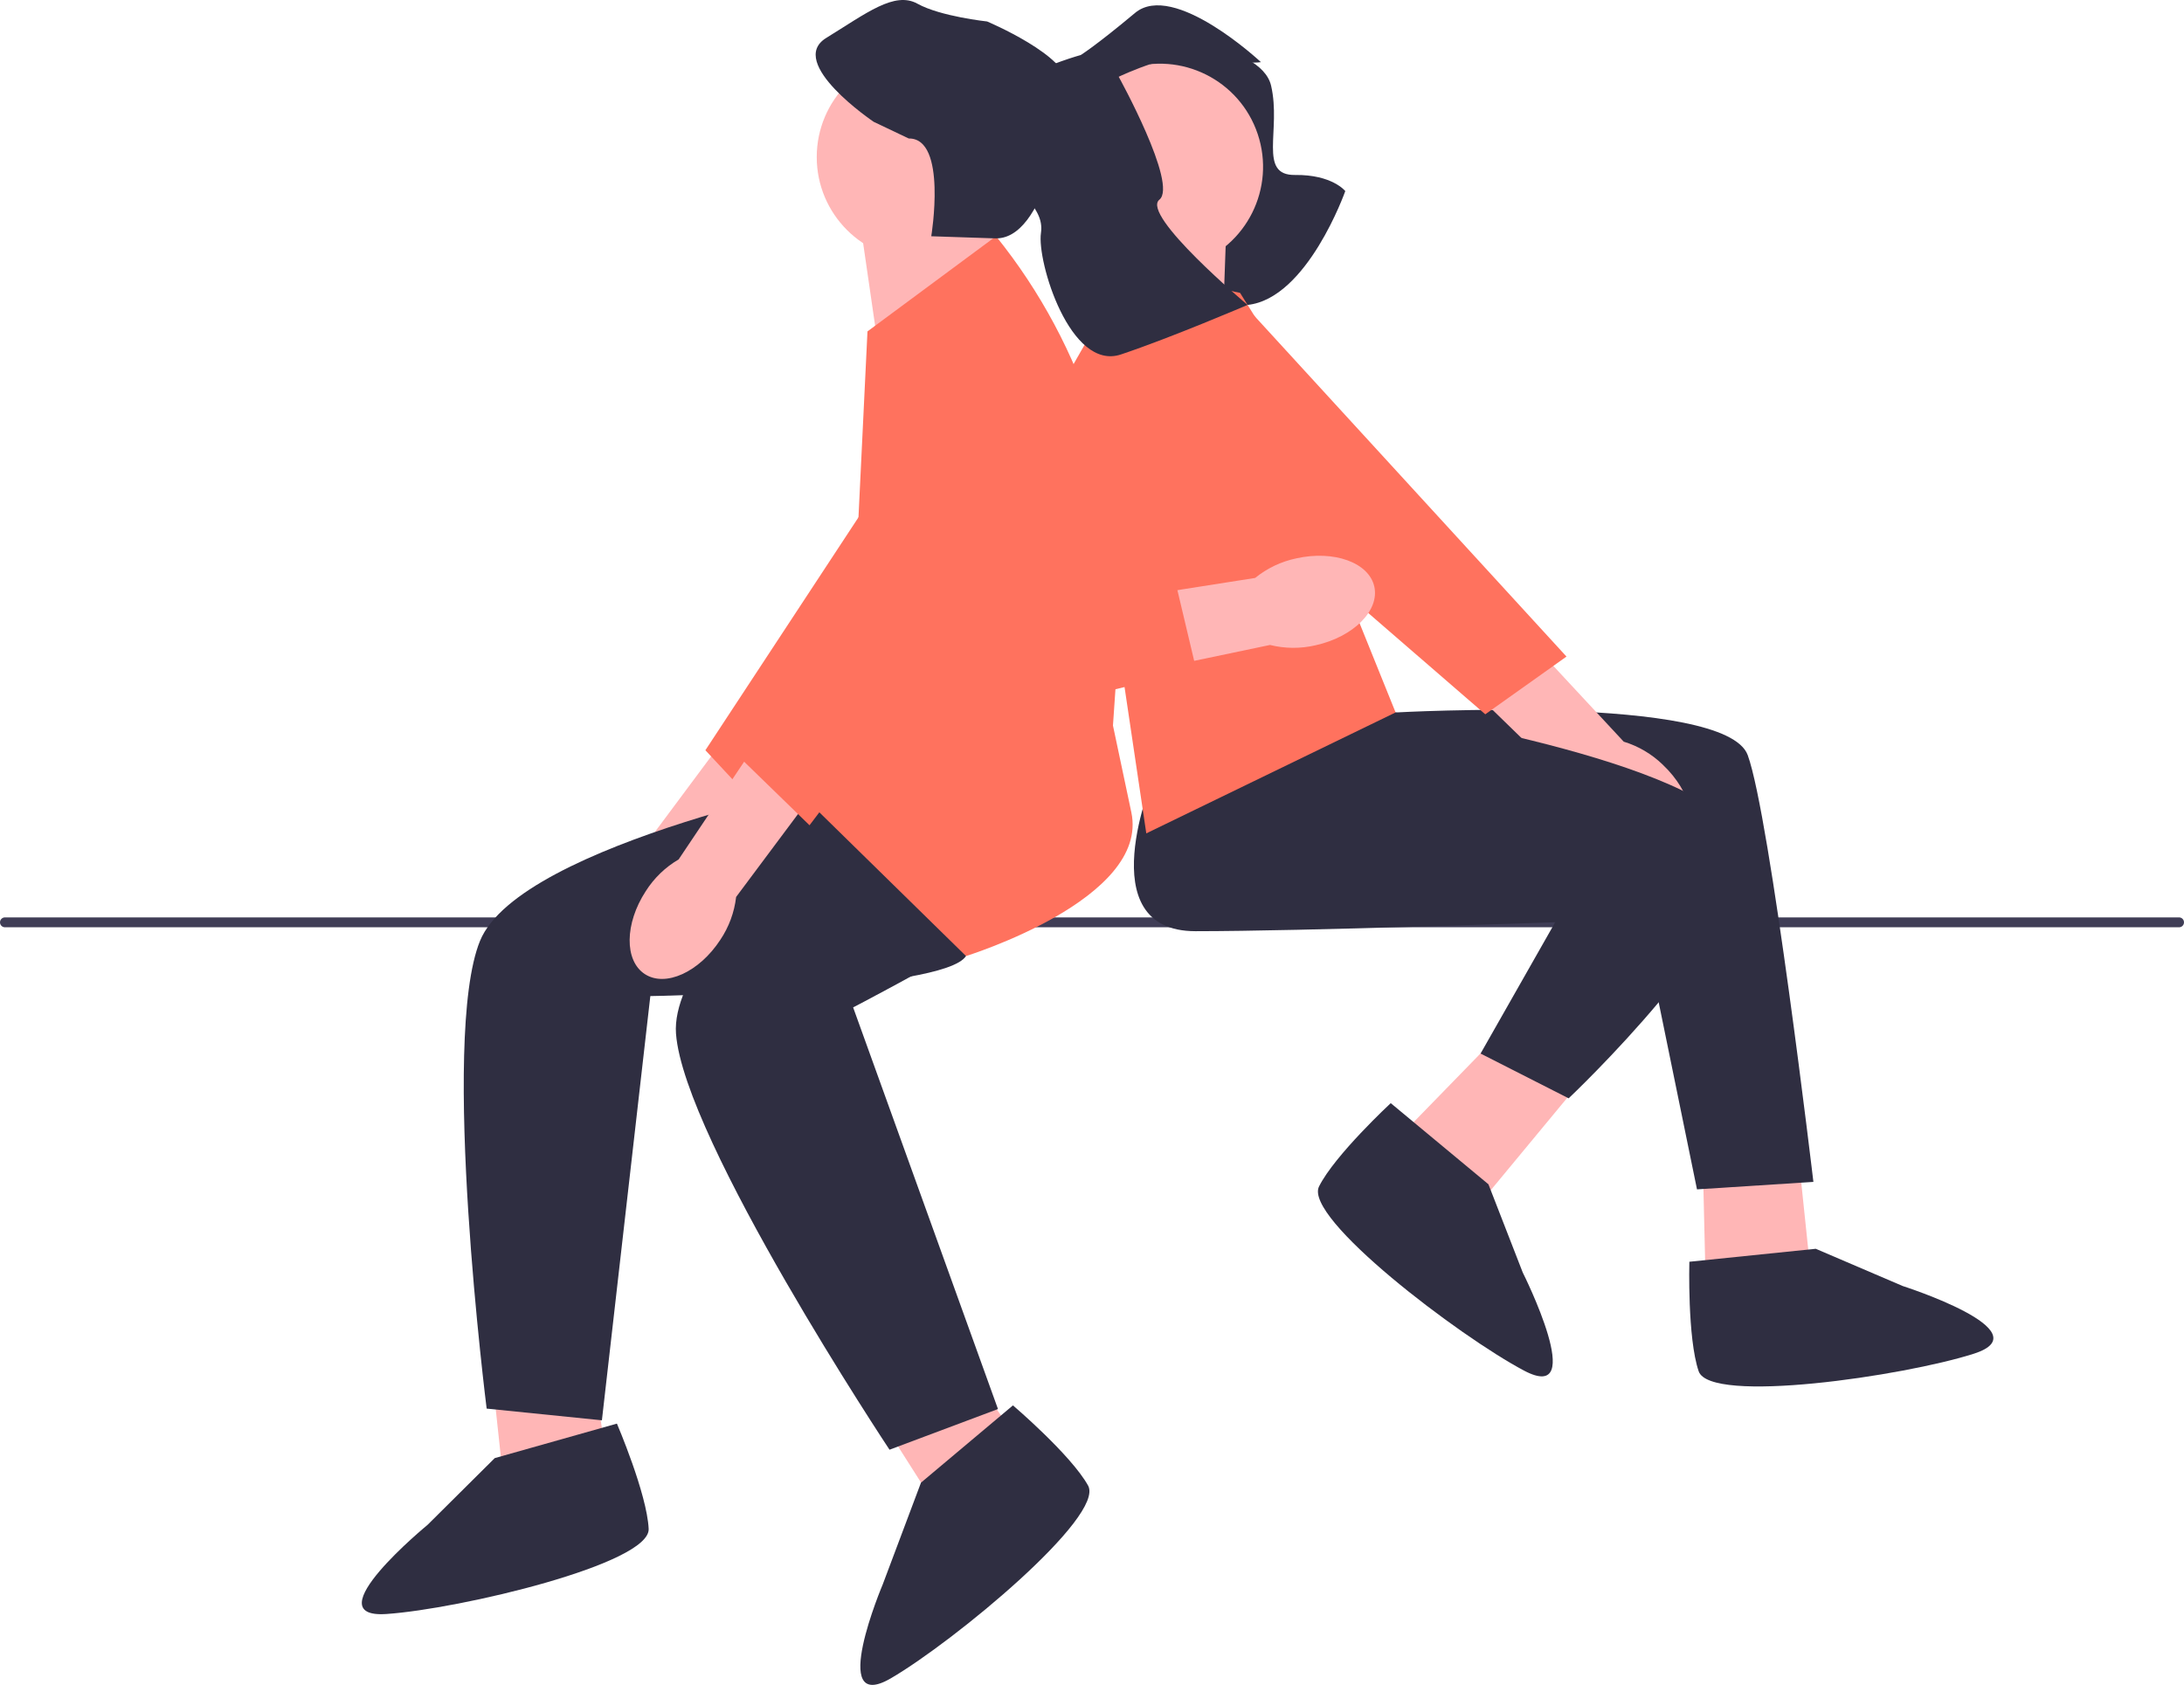
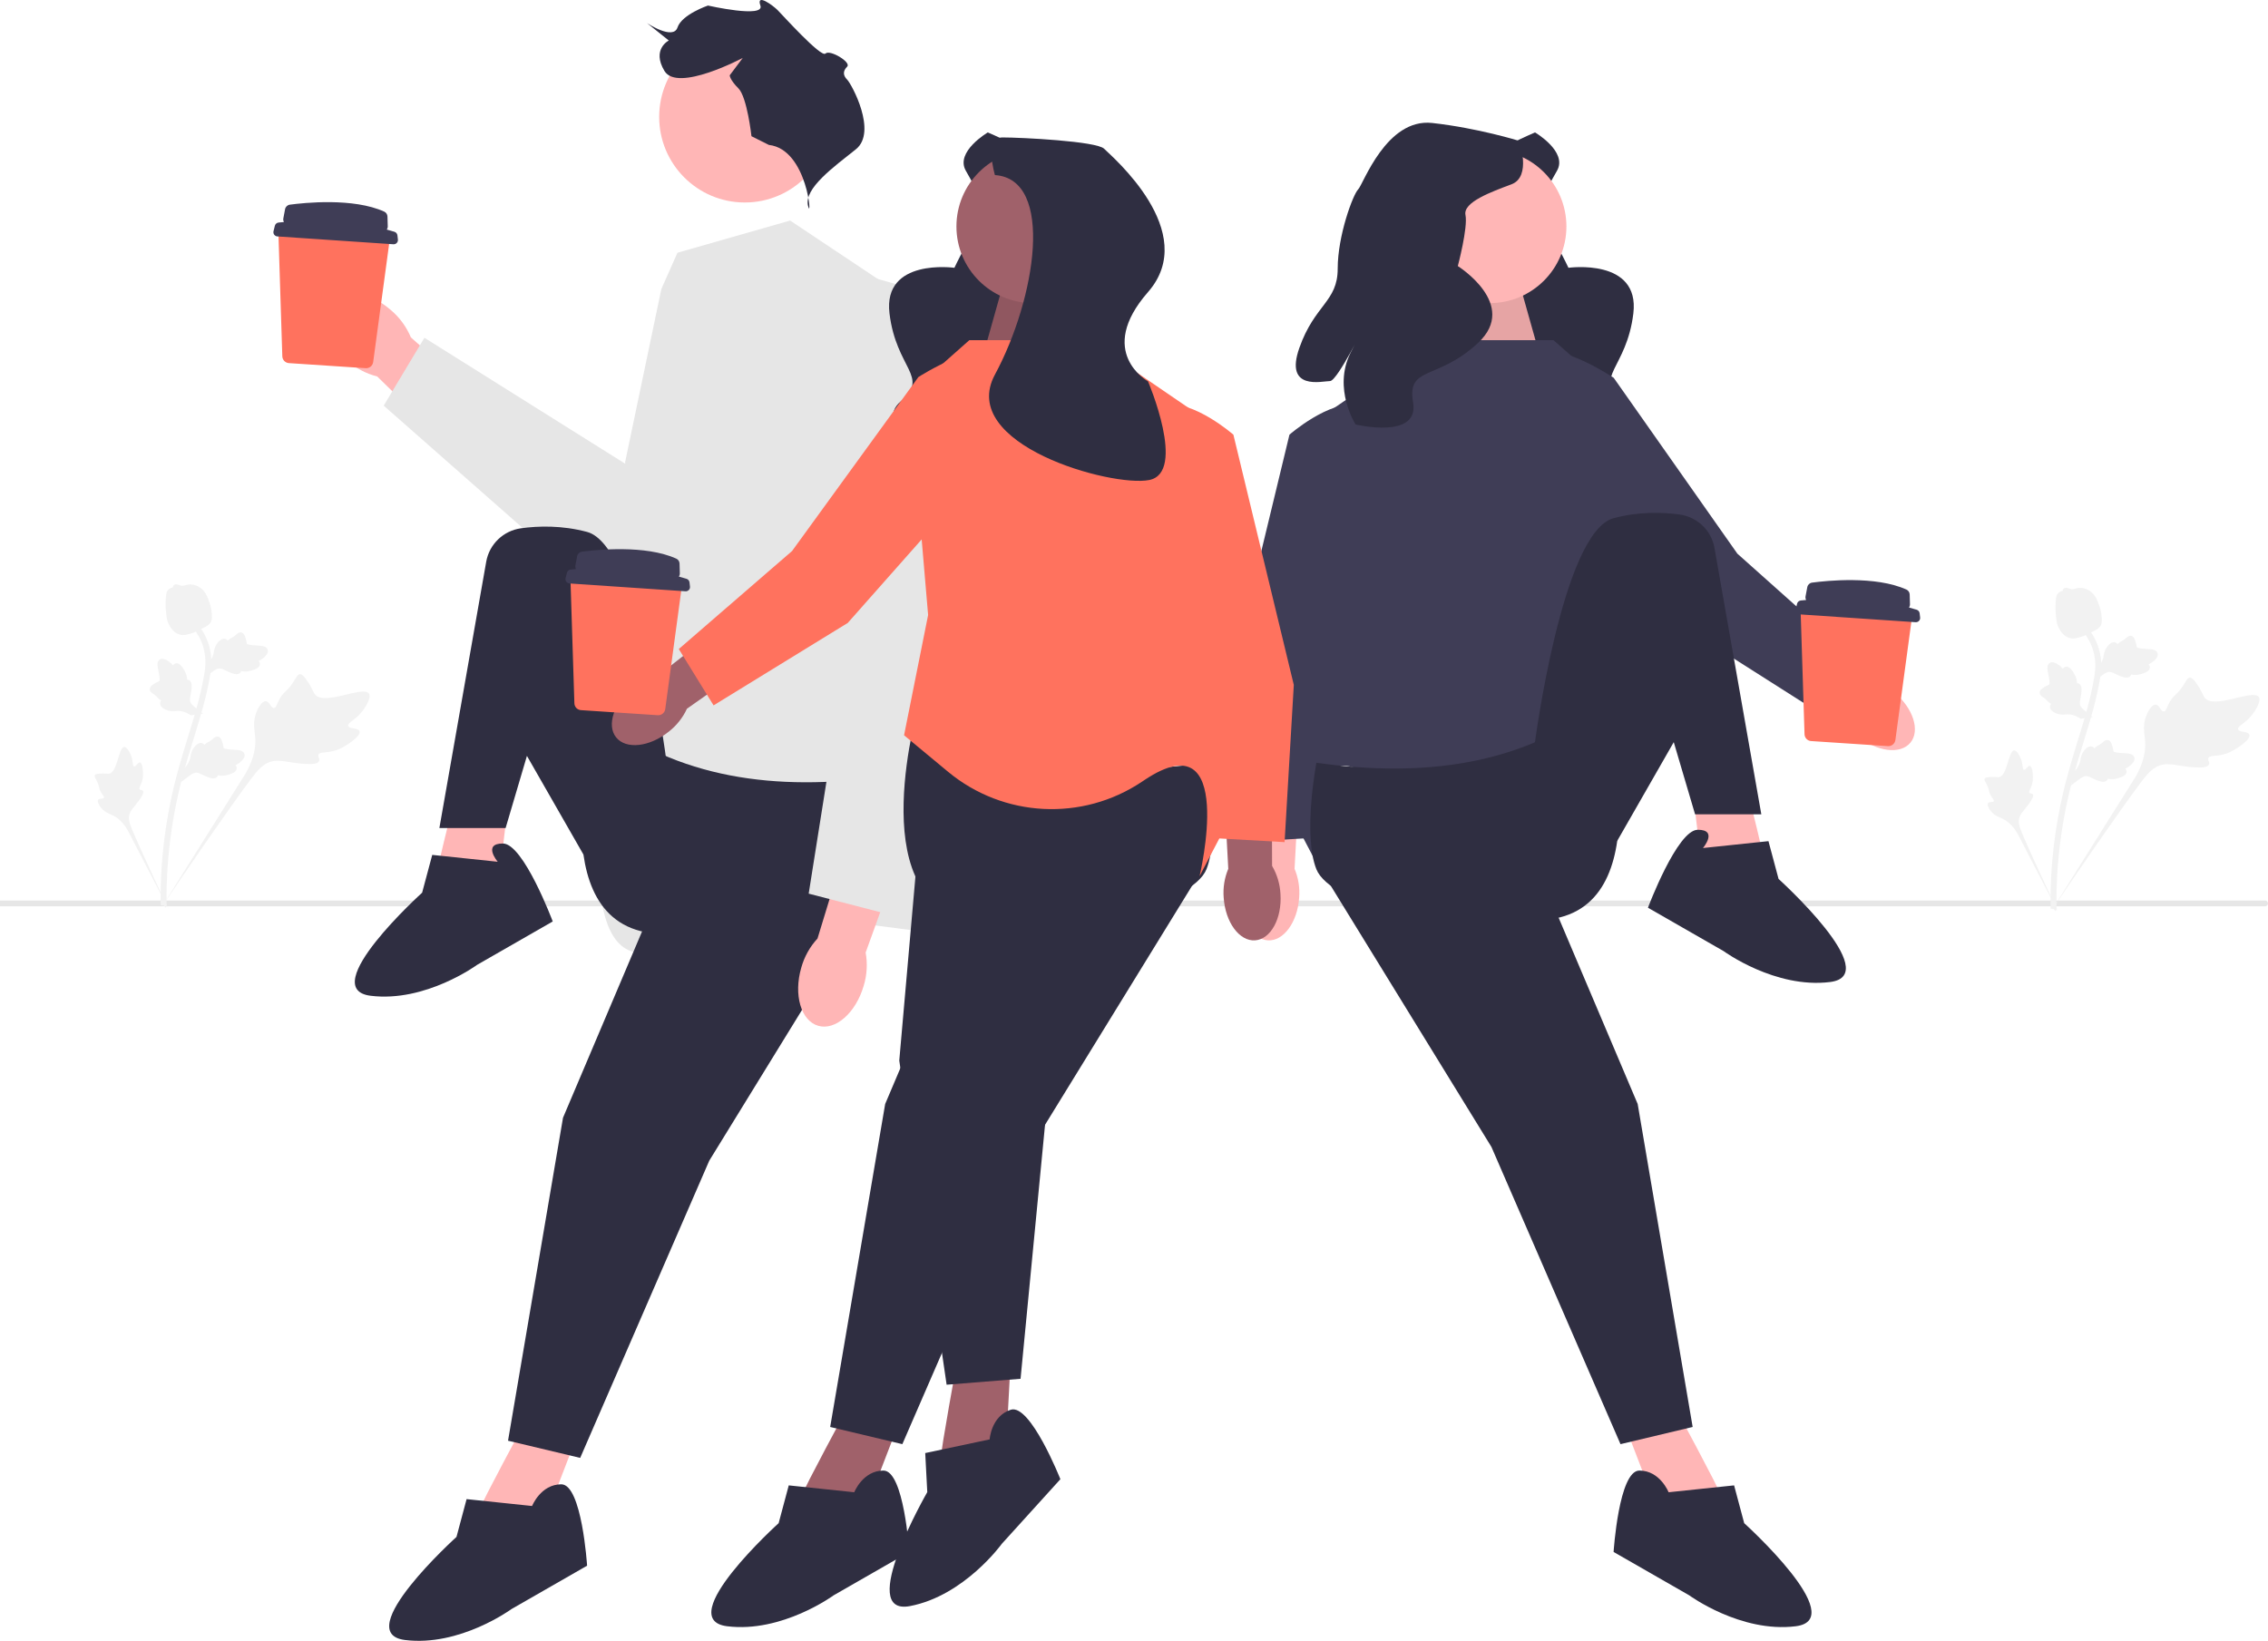
- <svg xmlns="http://www.w3.org/2000/svg" width="692.68" height="534.44" viewBox="0 0 692.68 534.44">
-   <path id="uuid-afa4718a-41ef-46ad-9f1b-fdedc1410b9c-205" d="m215.22,295.99c2.93-3.93,4.87-8.5,5.67-13.33l32.6-39.48-19.24-14.96-31,41.66c-4.34,2.26-8.08,5.53-10.9,9.54-7.19,9.92-7.91,21.68-1.59,26.25,6.31,4.58,17.26.24,24.45-9.68h.01Z" fill="#ffb6b6" />
-   <polygon points="347.26 139.3 306.48 112.05 223.72 237.97 245.27 261.1 347.26 139.3" fill="#ff725e" />
-   <path d="m0,292.56c0,.87.7,1.57,1.57,1.57h689.54c.87,0,1.57-.7,1.57-1.57s-.7-1.57-1.57-1.57H1.57c-.87,0-1.57.7-1.57,1.57Z" fill="#3f3d56" />
-   <polygon points="277.66 104.05 273.11 72.7 313.29 62.48 318.63 90.22 277.66 104.05" fill="#ffb6b6" />
-   <polygon points="156.47 439.91 161.24 484.41 194.08 474.34 188.78 438.85 156.47 439.91" fill="#ffb6b6" />
-   <path d="m272.48,246.55s-107.54,20.66-120.25,51.92,2.12,148.33,2.12,148.33l36.55,3.71,15.36-134.56s93.24-1.59,100.12-12.71,5.83-51.39,5.83-51.39l-39.73-5.3h0Z" fill="#2f2e41" />
-   <path d="m156.9,462.52h0l-21.3,21.16s-36.35,29.86-13.04,28.27c23.31-1.59,83.7-15.89,83.17-27.02s-10.07-33.37-10.07-33.37l-38.77,10.95h.01Z" fill="#2f2e41" />
-   <polygon points="280.97 452.73 304.99 490.49 329.96 466.9 309.46 437.44 280.97 452.73" fill="#ffb6b6" />
-   <path d="m299.13,227.97s-87.2,66.24-84.73,99.89c2.48,33.65,67.72,131.98,67.72,131.98l34.4-12.9-45.94-127.4s82.85-42.8,84.08-55.82-17.58-48.63-17.58-48.63l-37.96,12.88h.01Z" fill="#2f2e41" />
-   <path d="m292.1,470.29h0l-12.13,32.27s-17.59,41.55,2.59,29.78,67.95-51.38,62.54-61.12-23.83-25.44-23.83-25.44l-29.17,24.51h0Z" fill="#2f2e41" />
-   <circle cx="291.74" cy="49.82" r="32.7" fill="#ffb6b6" />
-   <path d="m315.92,74.92l-40.79,30.2-6.36,131.38-15.36,14.83,52.97,51.92s58.27-18.01,52.44-45.56l-5.83-27.55,2.1-30.74c3.08-44.95-10.92-89.4-39.19-124.47h.02s0,0,0,0Z" fill="#ff725e" />
-   <path d="m315.26,75.6l-19.9-.66s5.16-31.18-7.14-31.01l-11.12-5.29s-27.81-18.74-15.06-26.6c12.76-7.85,21.66-14.91,28.95-10.86,7.3,4.05,22.08,5.63,22.08,5.63,0,0,26.22,11.04,25.44,20.27s-6.74,49.66-23.26,48.51h.01Z" fill="#2f2e41" />
-   <path id="uuid-b608ab84-b9cd-47a8-808f-666f8f7d666f-206" d="m228.46,298.1c2.73-4.07,4.45-8.73,5.01-13.59l30.62-41.03-19.95-14-28.91,43.13c-4.23,2.47-7.8,5.93-10.42,10.06-6.7,10.27-6.83,22.04-.3,26.3,6.53,4.26,17.25-.61,23.95-10.87h0Z" fill="#ffb6b6" />
-   <polygon points="352.62 135.1 310.56 109.89 234.09 239.74 256.75 261.77 352.62 135.1" fill="#ff725e" />
-   <polygon points="566.48 329.07 575.46 415.07 541.22 417.82 539.26 334.35 566.48 329.07" fill="#ffb6b6" />
-   <path d="m575.87,396.1h0l27.6,11.82s44.8,14.35,22.55,21.47-83.66,16.1-87.27,5.56c-3.61-10.54-2.95-34.73-2.95-34.73l40.07-4.11h0Z" fill="#2f2e41" />
-   <path d="m428.4,219.17l14.23,6.82s104.58-5.87,111.68,13.53c7.1,19.41,20.83,135.37,20.83,135.37l-36.92,2.37-16.09-78.57-93.72-79.52h-.01s0,0,0,0Z" fill="#2f2e41" />
-   <path id="uuid-2fb5f450-2303-4fbd-97a7-1c64874c1514-207" d="m527.45,242.63c-3.51-3.42-7.78-5.95-12.47-7.38l-34.84-37.51-17.37,17.1,37.21,36.21c1.67,4.6,4.42,8.74,8.02,12.06,8.89,8.44,20.45,10.69,25.82,5.04s2.52-17.08-6.37-25.51h0Z" fill="#ffb6b6" />
-   <polygon points="389.52 91.12 357.13 127.95 471.07 226.57 496.83 208.26 389.52 91.12" fill="#ff725e" />
-   <polygon points="514.38 327.31 459.24 393.91 433.3 371.39 491.55 311.56 514.38 327.31" fill="#ffb6b6" />
-   <path d="m472.08,375.66h0l10.88,27.98s21.11,42.04.45,31.13-70.05-48.48-65.06-58.44,22.74-26.42,22.74-26.42l30.99,25.74h0Z" fill="#2f2e41" />
-   <path d="m365.93,246.15s-20.83,49.22,13.25,49.22,114.07-2.84,114.07-2.84l-23.67,41.65,27.93,14.2s58.69-55.38,54.9-80.46-109.78-41.93-109.78-41.93l-21.41,5.63-55.29,14.53h0Z" fill="#2f2e41" />
-   <path d="m363.11,11.12s36.74,1.95,40.03,16.05c3.29,14.09-4.24,28.48,7.58,28.33s15.95,5.11,15.95,5.11c0,0-12.06,34.15-31,36.11s-32.56-85.6-32.56-85.6Z" fill="#2f2e41" />
-   <polygon points="387.75 105.3 388.89 73.64 347.84 67.82 345.52 95.97 387.75 105.3" fill="#ffb6b6" />
-   <path d="m398.9,42.53c5.73,17.12-3.51,35.65-20.63,41.38s-35.65-3.51-41.38-20.63,3.51-35.65,20.63-41.38,35.65,3.51,41.38,20.63Z" fill="#ffb6b6" />
-   <path d="m393.31,92.9l-37.58-7.83-7,62.78c-1.79,6.96,1.67,33.4,3.51,40.34l11.32,76.15,79.07-38.36-18.01-44.62,3.91-32.1-35.23-56.36h.01Z" fill="#ff725e" />
-   <path id="uuid-2ae02034-8b61-43cb-9dde-8a75b258f379-208" d="m411.17,177.1c-4.8,1-9.28,3.13-13.09,6.22l-50.58,7.94,4.48,23.96,50.82-10.64c4.75,1.18,9.72,1.21,14.48.09,11.97-2.66,20.29-10.99,18.6-18.6s-12.76-11.63-24.72-8.97h0Z" fill="#ffb6b6" />
-   <path d="m381.28,132.5l-33.93-29.03-50.06,87.79c-1.48,20.46,17.19,36.56,37.21,32.07l44.9-10.95-8.57-36.13-25.24-.93,35.71-42.83h-.02Z" fill="#ff725e" />
-   <path d="m342.74,17.46s-40.24,11.09-31.11,27.03c9.13,15.94,19.85,20.42,18.52,29.42s9.26,43.91,25.37,38.52,40.16-15.71,40.16-15.71c0,0-33.96-28.53-27.98-33.37s-12.89-39-12.89-39c0,0,19.15-9.26,29.3-6.48s15.81,1.84,15.81,1.84c0,0-27.65-25.89-39.94-15.6-12.29,10.29-17.23,13.36-17.23,13.36h0s0,0,0-.01Z" fill="#2f2e41" />
+ <svg xmlns="http://www.w3.org/2000/svg" width="660.04" height="477.556" viewBox="0 0 660.04 477.556">
+   <path d="M660.04,262.93h0c0,.464-.376,.84-.84,.84H0v-1.68H659.2c.464,0,.84,.376,.84,.84Z" fill="#e6e6e6" />
+   <g>
+     <circle cx="216.748" cy="34.02" r="24.912" fill="#ffb6b6" />
+     <path d="M229.949,64.188l-32.791,9.369-4.684,10.54-10.54,50.357v79.634s-12.882,28.106-5.855,52.699c7.511,26.287,33.962-4.74,53.87-1.199,19.909,3.541,51.528,7.054,51.528,7.054l-18.737-85.49-4.684-104.227-28.106-18.737Z" fill="#e6e6e6" />
+     <path d="M223.761,42.178l-5.065-2.532s-1.266-11.396-3.799-13.928-2.532-3.799-2.532-3.799l3.799-5.065s-18.993,10.13-22.792,3.799,1.266-8.863,1.266-8.863l-6.331-5.065s7.597,5.065,8.863,1.266,8.863-6.376,8.863-6.376c0,0,16.59,3.754,15.259,0s3.734,.045,5,1.311,12.662,13.928,13.928,12.662,7.597,2.532,6.331,3.799-1.266,2.532,0,3.799,8.863,15.194,2.532,20.259-15.194,11.396-13.928,16.461,0-16.461-11.396-17.727Z" fill="#2f2e41" />
+     <g>
+       <path id="uuid-9ec032c4-1053-42c3-862e-530ead60710b-493" d="M100.958,104.899c-6.394-5.512-8.733-13.279-5.224-17.347,3.508-4.069,11.534-2.898,17.93,2.617,2.585,2.168,4.613,4.923,5.915,8.036l26.797,23.696-11.388,12.338-25.208-24.67c-3.271-.829-6.296-2.43-8.822-4.669Z" fill="#ffb6b6" />
+       <path d="M192.755,84.499l17.651-1.605,15.48,73.826c2.95,14.067-6.272,27.801-20.409,30.396l-12.722,2.335L111.669,118.058l11.847-19.749,59.797,37.51,9.442-51.32Z" fill="#e6e6e6" />
+     </g>
+     <g>
+       <path d="M153.349,412.812s-14,26-13,25,18,5,18,5l10-26-15-4Z" fill="#ffb6b6" />
+       <path d="M132.685,230.817s-7.167,28.647-6.444,27.431,18.677,.414,18.677,.414l3.29-27.662-15.523-.183Z" fill="#ffb6b6" />
+       <path d="M257.349,226c-31.638,4.445-60.215,.569-83.5-17.688,0,0-17,57,14,63s65.5-4.312,69.5-14.312,0-31,0-31Z" fill="#2f2e41" />
+       <polygon points="198.349 244 163.849 325.312 147.849 419.312 168.849 424.312 206.412 337.812 257.349 255 198.349 244" fill="#2f2e41" />
+       <path d="M193.849,220.812s-8-62-23-66c-7.313-1.95-14.15-1.761-19.237-1.055-5.128,.711-9.215,4.629-10.112,9.728l-13.631,77.515h19.276l6.205-21,16.5,28.812,24-28Z" fill="#2f2e41" />
+       <path d="M144.849,250.812l-19.059-2-2.941,11s-31,28-15,30c16,2,31-9,31-9l22.01-12.626s-8.51-22.687-14.51-22.687-1.5,5.312-1.5,5.312Z" fill="#2f2e41" />
+       <path d="M154.849,438.312l-19.059-2-2.941,11s-31,28-15,30,31-9,31-9l22.01-12.626s-1.51-23.687-7.51-23.687c-6,0-8.5,6.312-8.5,6.312Z" fill="#2f2e41" />
+     </g>
+     <g>
+       <path id="uuid-0c2c35cf-ee7e-4b84-8f52-274d32364181-494" d="M251.351,286.928c-2.298,7.881-8.227,13.084-13.243,11.621-5.016-1.463-7.217-9.038-4.917-16.922,.876-3.162,2.495-6.068,4.724-8.476l10.158-33.271,15.511,5.1-11.661,32.258c.586,3.229,.389,6.552-.573,9.69Z" fill="#ffb6b6" />
+       <path d="M262.088,83.07l-8.088-2.281v0c-7.627,15.174-10.906,32.163-9.476,49.086l3.992,47.22-13.171,82.998,25.816,6.679,20.344-104.158-19.417-79.543Z" fill="#e6e6e6" />
+     </g>
+   </g>
+   <g>
+     <path d="M104.627,212.836c-.354-1.084-3.039-.607-3.296-1.576-.257-.966,2.319-1.776,4.295-4.498,.356-.491,2.601-3.584,1.74-4.886-1.632-2.466-12.988,3.676-15.714,.229-.598-.756-.844-2.055-2.626-4.472-.709-.961-1.164-1.426-1.707-1.412-.771,.019-1.047,.984-2.259,2.732-1.818,2.621-2.474,2.292-3.671,4.439-.889,1.594-.994,2.613-1.635,2.673-.907,.085-1.282-1.9-2.39-1.977-1.131-.079-2.263,1.882-2.824,3.415-1.053,2.875-.401,5.073-.256,7.263,.157,2.38-.212,5.864-2.798,10.336l-24.392,38.862c5.238-7.922,20.108-29.526,26.099-37.45,1.729-2.288,3.588-4.585,6.449-5.017,2.754-.416,6.105,.947,10.782,.867,.546-.009,2.066-.054,2.436-.86,.306-.666-.453-1.245-.177-1.871,.37-.84,2.037-.48,4.308-1.037,1.601-.393,2.689-1.043,3.625-1.602,.282-.169,4.484-2.714,4.012-4.157h-0Z" fill="#f2f2f2" />
+     <path d="M40.741,221.909c-.634-.139-1.175,1.316-1.725,1.163-.548-.153-.202-1.651-.968-3.406-.138-.317-1.009-2.311-1.896-2.264-1.681,.089-1.943,7.435-4.421,7.779-.544,.075-1.252-.179-2.953-.001-.676,.071-1.036,.16-1.186,.431-.213,.384,.181,.798,.689,1.897,.762,1.648,.411,1.875,1.119,3.082,.526,.896,.995,1.242,.84,1.574-.22,.47-1.302,.081-1.66,.603-.365,.532,.271,1.654,.861,2.371,1.107,1.346,2.374,1.66,3.491,2.221,1.213,.61,2.817,1.796,4.266,4.355l12.036,23.184c-2.377-4.857-8.69-18.388-10.85-23.615-.624-1.509-1.215-3.084-.602-4.613,.59-1.472,2.226-2.723,3.537-5.042,.153-.271,.57-1.03,.281-1.444-.239-.342-.742-.137-.97-.453-.305-.424,.352-1.138,.734-2.414,.269-.899,.264-1.621,.26-2.241-.001-.187-.038-2.984-.882-3.169v0Z" fill="#f2f2f2" />
+     <path d="M52.749,227.566l.378-3.493,.232-.219c1.074-1.015,1.745-2.089,1.997-3.196,.04-.176,.071-.354,.103-.535,.126-.718,.282-1.611,.972-2.538,.386-.517,1.409-1.684,2.463-1.276,.285,.107,.477,.291,.61,.487,.033-.034,.068-.068,.104-.105,.455-.443,.774-.605,1.081-.761,.236-.12,.479-.244,.891-.573,.181-.144,.326-.275,.447-.384,.37-.33,.843-.717,1.491-.564,.687,.188,.923,.843,1.079,1.277,.279,.774,.365,1.306,.422,1.659,.02,.129,.044,.274,.062,.321,.15,.379,2.038,.477,2.748,.518,1.597,.087,2.978,.162,3.31,1.255,.238,.782-.258,1.635-1.519,2.603-.393,.301-.785,.509-1.127,.664,.21,.199,.378,.469,.388,.838h0c.023,.872-.872,1.542-2.659,1.993-.444,.113-1.042,.263-1.823,.226-.368-.018-.691-.075-.966-.127-.041,.157-.116,.32-.252,.474-.398,.455-1.04,.571-1.912,.314-.963-.268-1.723-.633-2.395-.954-.586-.279-1.092-.518-1.516-.583-.789-.11-1.525,.377-2.405,1.025l-2.206,1.655h-0Z" fill="#f2f2f2" />
+     <path d="M59.045,207.671l-3.475,.52-.271-.169c-1.254-.781-2.464-1.158-3.598-1.121-.18,.006-.36,.021-.544,.036-.727,.061-1.63,.136-2.702-.296-.598-.243-1.987-.935-1.859-2.059,.031-.302,.161-.535,.316-.714-.041-.024-.083-.048-.128-.075-.544-.328-.781-.595-1.01-.853-.176-.198-.357-.402-.781-.717-.186-.138-.348-.245-.485-.335-.413-.274-.907-.634-.924-1.299,.007-.712,.582-1.106,.962-1.368,.678-.466,1.171-.684,1.498-.829,.12-.052,.254-.112,.295-.142,.328-.242-.056-2.092-.196-2.79-.321-1.566-.599-2.922,.374-3.52,.696-.429,1.647-.165,2.903,.809,.391,.304,.691,.631,.928,.922,.139-.254,.358-.485,.712-.588h0c.838-.244,1.712,.452,2.602,2.066,.222,.401,.519,.941,.681,1.707,.076,.361,.103,.687,.122,.966,.162-0,.339,.031,.522,.123,.541,.269,.816,.861,.789,1.77-.015,.999-.175,1.828-.315,2.558-.121,.638-.224,1.188-.18,1.614,.093,.791,.751,1.379,1.602,2.066l2.16,1.714h-0Z" fill="#f2f2f2" />
+     <path d="M59.513,197.237l.378-3.493,.232-.219c1.074-1.015,1.745-2.089,1.997-3.196,.04-.176,.071-.354,.103-.535,.126-.718,.282-1.611,.972-2.538,.386-.517,1.409-1.684,2.463-1.276,.285,.107,.477,.291,.61,.487,.033-.034,.068-.068,.104-.105,.455-.443,.774-.605,1.081-.761,.236-.12,.479-.244,.891-.573,.181-.144,.326-.275,.447-.384,.37-.33,.843-.717,1.491-.564,.687,.188,.923,.843,1.079,1.277,.279,.774,.365,1.306,.422,1.659,.02,.129,.044,.274,.062,.321,.15,.379,2.038,.477,2.748,.518,1.597,.087,2.978,.162,3.31,1.255,.238,.782-.258,1.635-1.519,2.603-.393,.301-.785,.509-1.127,.664,.21,.199,.378,.469,.388,.838h0c.023,.872-.872,1.542-2.659,1.993-.444,.113-1.042,.263-1.823,.226-.368-.018-.691-.075-.966-.127-.041,.157-.116,.32-.252,.474-.398,.455-1.04,.571-1.912,.314-.963-.268-1.723-.633-2.395-.954-.586-.279-1.092-.518-1.516-.583-.789-.11-1.525,.377-2.405,1.025l-2.206,1.655h-0Z" fill="#f2f2f2" />
+     <path d="M48.247,264.162l-.614-.607,.011-.863-.011,.863-.854-.09c.004-.08-.002-.268-.008-.561-.033-1.607-.135-6.497,.546-14.011,.475-5.245,1.27-10.569,2.362-15.827,1.093-5.266,2.228-9.185,3.14-12.334,.688-2.375,1.382-4.628,2.06-6.823,1.809-5.863,3.516-11.402,4.574-17.719,.237-1.41,.728-4.346-.278-7.811-.584-2.01-1.584-3.901-2.972-5.62l1.344-1.085c1.532,1.9,2.638,3.995,3.286,6.226,1.116,3.842,.58,7.04,.323,8.577-1.076,6.429-2.801,12.021-4.628,17.941-.674,2.187-1.366,4.43-2.051,6.795-.903,3.12-2.028,7.005-3.107,12.203-1.079,5.195-1.864,10.454-2.334,15.633-.672,7.419-.571,12.237-.538,13.819,.017,.845,.021,1.022-.251,1.295v-0Z" fill="#f2f2f2" />
+     <path d="M52.514,184.745c-.069-.015-.139-.033-.208-.053-1.418-.397-2.555-1.553-3.381-3.433-.387-.884-.478-1.815-.66-3.671-.029-.286-.155-1.734,0-3.653,.101-1.254,.236-1.758,.577-2.153,.379-.441,.89-.693,1.429-.82,.015-.166,.069-.328,.177-.482,.444-.639,1.187-.376,1.59-.24,.203,.073,.456,.166,.741,.214,.447,.077,.715-.001,1.119-.118,.387-.112,.868-.252,1.533-.24,1.312,.018,2.284,.608,2.604,.802,1.687,1.014,2.269,2.631,2.943,4.503,.134,.375,.578,1.732,.682,3.479,.075,1.26-.09,1.776-.28,2.145-.387,.758-.979,1.11-2.449,1.85-1.536,.775-2.306,1.163-2.938,1.362-1.47,.462-2.393,.751-3.479,.509v0Z" fill="#f2f2f2" />
+   </g>
+   <path d="M446.733,38.543s9.537,5.593,6.409,11.124-7.488,13.065-4.53,15.438c2.958,2.373,7.842,12.834,7.842,12.834,0,0,20.845-2.911,18.888,13.281-1.957,16.193-11.75,18.4-3.356,25.524,8.394,7.124-8.724,15.643-8.724,15.643,0,0-11.817-3.682-14.513-15.007s2.403,8.659,.693,10.091-8.351,10.877-13.05-1.68c-4.699-12.557-.046-17.425-6.255-24.836s-10.43-19.397-10.245-21.493-7.102-21.215,4.114-28.672c11.216-7.457,22.725-12.248,22.725-12.248Z" fill="#2f2e41" />
+   <g>
+     <path id="uuid-40eda929-ef4c-4923-ad7d-cda70967e632-495" d="M540.67,214.233c5.537,4.583,12.39,5.44,15.305,1.916,2.916-3.524,.79-10.095-4.749-14.678-2.188-1.861-4.789-3.171-7.587-3.821l-23.706-19.12-8.735,11.316,24.297,17.648c1.162,2.628,2.936,4.939,5.175,6.74Z" fill="#ffb6b6" />
+     <path d="M469.622,109.958s-18.603-12.441-24.695-6.341c-6.092,6.101-4.637,21.338-4.637,21.338l48.786,56.856,38.685,24.59,10.373-16.243-32.523-29.021-35.988-51.179Z" fill="#3f3d56" />
+   </g>
+   <polygon points="442.353 83.008 449.103 107 412.055 107 424.255 77.438 442.353 83.008" fill="#ffb6b6" />
+   <polygon points="442.353 83.008 449.103 107 412.055 107 424.255 77.438 442.353 83.008" opacity=".1" />
+   <g>
+     <path id="uuid-c7296f43-523d-4c33-91d5-0d02a2c7186e-496" d="M361.56,260.149c-.478,7.171,2.834,13.231,7.398,13.535s8.65-5.263,9.128-12.437c.23-2.863-.229-5.74-1.339-8.389l1.643-30.411-14.287-.467-.102,30.029c-1.452,2.479-2.289,5.271-2.44,8.14Z" fill="#ffb6b6" />
+     <path d="M404.581,141.531s-.79-22.366-9.302-23.739-20.02,8.72-20.02,8.72l-17.581,72.826,2.682,45.76,19.242-1.087,4.516-43.354,20.462-59.125Z" fill="#3f3d56" />
+   </g>
+   <path d="M487.103,408.812s14,26,13,25-18,5-18,5l-10-26,15-4Z" fill="#ffb6b6" />
+   <path d="M507.766,226.817s7.167,28.647,6.444,27.431-18.677,.414-18.677,.414l-3.29-27.662,15.523-.183Z" fill="#ffb6b6" />
+   <path d="M452.103,99h-34.953l-38.047,26-11,91,6,18,11,21s-11-46,16-28,29,21,29,21l36-18,13.5-74.5-10-41-17.5-15.5Z" fill="#3f3d56" />
+   <path d="M383.103,222c31.638,4.445,60.215,.569,83.5-17.688,0,0,17,57-14,63-31,6-65.5-4.312-69.5-14.312-4-10,0-31,0-31Z" fill="#2f2e41" />
+   <polygon points="442.103 240 476.603 321.312 492.603 415.312 471.603 420.312 434.04 333.812 383.103 251 442.103 240" fill="#2f2e41" />
+   <path d="M446.603,216.812s8-62,23-66c7.313-1.95,14.15-1.761,19.237-1.055,5.128,.711,9.215,4.629,10.112,9.728l13.631,77.515h-19.276l-6.205-21-16.5,28.812-24-28Z" fill="#2f2e41" />
+   <path d="M495.603,246.812l19.059-2,2.941,11s31,28,15,30c-16,2-31-9-31-9l-22.01-12.626s8.51-22.687,14.51-22.687,1.5,5.312,1.5,5.312Z" fill="#2f2e41" />
+   <path d="M485.603,434.312l19.059-2,2.941,11s31,28,15,30c-16,2-31-9-31-9l-22.01-12.626s1.51-23.687,7.51-23.687,8.5,6.312,8.5,6.312Z" fill="#2f2e41" />
+   <circle cx="433.551" cy="65.911" r="22.311" fill="#ffb6b6" />
+   <path d="M442.103,40.997s3.718,10.412-2.231,12.643-14.13,5.206-13.386,8.924-2.231,14.874-2.231,14.874c0,0,17.849,11.155,5.949,22.311-11.899,11.155-20.823,6.559-18.964,17.409s-16.733,6.389-16.733,6.389c0,0-6.693-10.412-1.487-20.823,5.206-10.412-3.718,8.181-5.949,8.181s-13.386,2.975-8.924-9.668,11.155-13.386,11.155-23.054c0-9.668,4.462-21.567,5.949-23.054s8.181-20.823,21.567-19.336,25.285,5.206,25.285,5.206Z" fill="#2f2e41" />
+   <path d="M247.103,408.812s-14,26-13,25,18,5,18,5l10-26-15-4Z" fill="#a0616a" />
+   <path d="M351.103,222c-31.638,4.445-60.215,.569-83.5-17.688,0,0-17,57,14,63,31,6,65.5-4.312,69.5-14.312s0-31,0-31Z" fill="#2f2e41" />
+   <polygon points="292.103 240 257.603 321.312 241.603 415.312 262.603 420.312 300.166 333.812 351.103 251 292.103 240" fill="#2f2e41" />
+   <path d="M248.603,434.312l-19.059-2-2.941,11s-31,28-15,30,31-9,31-9l22.01-12.626s-1.51-23.687-7.51-23.687-8.5,6.312-8.5,6.312Z" fill="#2f2e41" />
+   <path d="M278.714,395.133s-5.296,29.051-4.653,27.791,18.665-.797,18.665-.797l1.491-27.817-15.502,.823Z" fill="#a0616a" />
+   <polygon points="269.44 220.672 261.708 308.662 275.488 403.013 297.006 401.29 306.051 307.421 328.956 212.934 269.44 220.672" fill="#2f2e41" />
+   <path d="M288.008,418.927l-18.746,3.977,.596,11.371s-20.85,36.198-5.013,33.164c15.837-3.034,26.711-18.125,26.711-18.125l17.041-18.8s-8.744-22.065-14.451-20.214-6.138,8.627-6.138,8.627Z" fill="#2f2e41" />
+   <path d="M287.472,38.543s-9.537,5.593-6.409,11.124,7.488,13.065,4.53,15.438-7.842,12.834-7.842,12.834c0,0-20.845-2.911-18.888,13.281s11.75,18.4,3.356,25.524c-8.394,7.124,8.724,15.643,8.724,15.643,0,0,11.817-3.682,14.513-15.007s-2.403,8.659-.693,10.091,8.351,10.877,13.05-1.68,.046-17.425,6.255-24.836c6.209-7.411,10.43-19.397,10.245-21.493s7.102-21.215-4.114-28.672c-11.216-7.457-22.725-12.248-22.725-12.248Z" fill="#2f2e41" />
+   <polygon points="291.853 83.008 285.103 107 322.15 107 309.951 77.438 291.853 83.008" fill="#a0616a" />
+   <polygon points="291.853 83.008 285.103 107 322.15 107 309.951 77.438 291.853 83.008" opacity=".1" />
+   <g>
+     <path id="uuid-30591428-cd87-4ca8-90c0-8a5e265d7e31-497" d="M372.645,260.149c.478,7.171-2.834,13.231-7.398,13.535s-8.65-5.263-9.128-12.437c-.23-2.863,.229-5.74,1.339-8.389l-1.643-30.411,14.287-.467,.102,30.029c1.452,2.479,2.289,5.271,2.44,8.14Z" fill="#a0616a" />
+     <path d="M329.624,141.531s.79-22.366,9.302-23.739c8.511-1.373,20.02,8.72,20.02,8.72l17.581,72.826-2.682,45.76-19.242-1.087-4.516-43.354-20.462-59.125Z" fill="#ff725e" />
+   </g>
+   <path d="M282.103,99h34.953l38.047,26,11,91-6,18-11,21s11-46-16-28c-.27,.18-.537,.358-.803,.536-17.38,11.609-40.314,10.417-56.402-2.925l-12.795-10.611,7-35-5.5-64.5,17.5-15.5Z" fill="#ff725e" />
+   <g>
+     <path id="uuid-53b096d6-03cc-438c-8f9a-f5acbbdd06bd-498" d="M194.642,212.93c-5.606,4.498-12.471,5.251-15.333,1.683-2.862-3.568-.637-10.106,4.972-14.604,2.216-1.828,4.837-3.098,7.644-3.705l23.993-18.758,8.562,11.447-24.562,17.276c-1.202,2.61-3.011,4.894-5.277,6.661Z" fill="#a0616a" />
+     <path d="M267.266,109.746s18.79-12.157,24.789-5.965,4.312,21.406,4.312,21.406l-49.644,56.108-39.054,23.999-10.125-16.399,32.96-28.523,36.762-50.626Z" fill="#ff725e" />
+   </g>
+   <circle cx="300.654" cy="65.911" r="22.311" fill="#a0616a" />
+   <path d="M289.548,50.956s-3.287-10.956,2.191-10.956,27.391,1.096,29.582,3.287,28.121,24.183,12.782,41.713c-15.339,17.53,0,26,0,26,0,0,11.322,26.511,.366,28.702-10.956,2.191-55.898-10.338-44.921-30.678,11.912-22.072,17.455-56.91,0-58.068Z" fill="#2f2e41" />
+   <g>
+     <path d="M654.627,213.836c-.354-1.084-3.039-.607-3.296-1.576-.257-.966,2.319-1.776,4.295-4.498,.356-.491,2.601-3.584,1.74-4.886-1.632-2.466-12.988,3.676-15.714,.229-.598-.756-.844-2.055-2.626-4.472-.709-.961-1.164-1.426-1.707-1.412-.771,.019-1.047,.984-2.259,2.732-1.818,2.621-2.474,2.292-3.671,4.439-.889,1.594-.994,2.613-1.635,2.673-.907,.085-1.282-1.9-2.39-1.977-1.131-.079-2.263,1.882-2.824,3.415-1.053,2.875-.401,5.073-.256,7.263,.157,2.38-.212,5.864-2.798,10.336l-24.392,38.862c5.238-7.922,20.108-29.526,26.099-37.45,1.729-2.288,3.588-4.585,6.449-5.017,2.754-.416,6.105,.947,10.782,.867,.546-.009,2.066-.054,2.436-.86,.306-.666-.453-1.245-.177-1.871,.37-.84,2.037-.48,4.308-1.037,1.601-.393,2.689-1.043,3.625-1.602,.282-.169,4.484-2.714,4.012-4.157h-0Z" fill="#f2f2f2" />
+     <path d="M590.741,222.909c-.634-.139-1.175,1.316-1.725,1.163-.548-.153-.202-1.651-.968-3.406-.138-.317-1.009-2.311-1.896-2.264-1.681,.089-1.943,7.435-4.421,7.779-.544,.075-1.252-.179-2.953-.001-.676,.071-1.036,.16-1.186,.431-.213,.384,.181,.798,.689,1.897,.762,1.648,.411,1.875,1.119,3.082,.526,.896,.995,1.242,.84,1.574-.22,.47-1.302,.081-1.66,.603-.365,.532,.271,1.654,.861,2.371,1.107,1.346,2.374,1.66,3.491,2.221,1.213,.61,2.817,1.796,4.266,4.355l12.036,23.184c-2.377-4.857-8.69-18.388-10.85-23.615-.624-1.509-1.215-3.084-.602-4.613,.59-1.472,2.226-2.723,3.537-5.042,.153-.271,.57-1.03,.281-1.444-.239-.342-.742-.137-.97-.453-.305-.424,.352-1.138,.734-2.414,.269-.899,.264-1.621,.26-2.241-.001-.187-.038-2.984-.882-3.169v0Z" fill="#f2f2f2" />
+     <path d="M602.749,228.566l.378-3.493,.232-.219c1.074-1.015,1.745-2.089,1.997-3.196,.04-.176,.071-.354,.103-.535,.126-.718,.282-1.611,.972-2.538,.386-.517,1.409-1.684,2.463-1.276,.285,.107,.477,.291,.61,.487,.033-.034,.068-.068,.104-.105,.455-.443,.774-.605,1.081-.761,.236-.12,.479-.244,.891-.573,.181-.144,.326-.275,.447-.384,.37-.33,.843-.717,1.491-.564,.687,.188,.923,.843,1.079,1.277,.279,.774,.365,1.306,.422,1.659,.02,.129,.044,.274,.062,.321,.15,.379,2.038,.477,2.748,.518,1.597,.087,2.978,.162,3.31,1.255,.238,.782-.258,1.635-1.519,2.603-.393,.301-.785,.509-1.127,.664,.21,.199,.378,.469,.388,.838h0c.023,.872-.872,1.542-2.659,1.993-.444,.113-1.042,.263-1.823,.226-.368-.018-.691-.075-.966-.127-.041,.157-.116,.32-.252,.474-.398,.455-1.04,.571-1.912,.314-.963-.268-1.723-.633-2.395-.954-.586-.279-1.092-.518-1.516-.583-.789-.11-1.525,.377-2.405,1.025l-2.206,1.655h-0Z" fill="#f2f2f2" />
+     <path d="M609.045,208.671l-3.475,.52-.271-.169c-1.254-.781-2.464-1.158-3.598-1.121-.18,.006-.36,.021-.544,.036-.727,.061-1.63,.136-2.702-.296-.598-.243-1.987-.935-1.859-2.059,.031-.302,.161-.535,.316-.714-.041-.024-.083-.048-.128-.075-.544-.328-.781-.595-1.01-.853-.176-.198-.357-.402-.781-.717-.186-.138-.348-.245-.485-.335-.413-.274-.907-.634-.924-1.299,.007-.712,.582-1.106,.962-1.368,.678-.466,1.171-.684,1.498-.829,.12-.052,.254-.112,.295-.142,.328-.242-.056-2.092-.196-2.79-.321-1.566-.599-2.922,.374-3.52,.696-.429,1.647-.165,2.903,.809,.391,.304,.691,.631,.928,.922,.139-.254,.358-.485,.712-.588h0c.838-.244,1.712,.452,2.602,2.066,.222,.401,.519,.941,.681,1.707,.076,.361,.103,.687,.122,.966,.162-0,.339,.031,.522,.123,.541,.269,.816,.861,.789,1.77-.015,.999-.175,1.828-.315,2.558-.121,.638-.224,1.188-.18,1.614,.093,.791,.751,1.379,1.602,2.066l2.16,1.714h-0Z" fill="#f2f2f2" />
+     <path d="M609.513,198.237l.378-3.493,.232-.219c1.074-1.015,1.745-2.089,1.997-3.196,.04-.176,.071-.354,.103-.535,.126-.718,.282-1.611,.972-2.538,.386-.517,1.409-1.684,2.463-1.276,.285,.107,.477,.291,.61,.487,.033-.034,.068-.068,.104-.105,.455-.443,.774-.605,1.081-.761,.236-.12,.479-.244,.891-.573,.181-.144,.326-.275,.447-.384,.37-.33,.843-.717,1.491-.564,.687,.188,.923,.843,1.079,1.277,.279,.774,.365,1.306,.422,1.659,.02,.129,.044,.274,.062,.321,.15,.379,2.038,.477,2.748,.518,1.597,.087,2.978,.162,3.31,1.255,.238,.782-.258,1.635-1.519,2.603-.393,.301-.785,.509-1.127,.664,.21,.199,.378,.469,.388,.838h0c.023,.872-.872,1.542-2.659,1.993-.444,.113-1.042,.263-1.823,.226-.368-.018-.691-.075-.966-.127-.041,.157-.116,.32-.252,.474-.398,.455-1.04,.571-1.912,.314-.963-.268-1.723-.633-2.395-.954-.586-.279-1.092-.518-1.516-.583-.789-.11-1.525,.377-2.405,1.025l-2.206,1.655h-0Z" fill="#f2f2f2" />
+     <path d="M598.247,265.162l-.614-.607,.011-.863-.011,.863-.854-.09c.004-.08-.002-.268-.008-.561-.033-1.607-.135-6.497,.546-14.011,.475-5.245,1.27-10.569,2.362-15.827,1.093-5.266,2.228-9.185,3.14-12.334,.688-2.375,1.382-4.628,2.06-6.823,1.809-5.863,3.516-11.402,4.574-17.719,.237-1.41,.728-4.346-.278-7.811-.584-2.01-1.584-3.901-2.972-5.62l1.344-1.085c1.532,1.9,2.638,3.995,3.286,6.226,1.116,3.842,.58,7.04,.323,8.577-1.076,6.429-2.801,12.021-4.628,17.941-.674,2.187-1.366,4.43-2.051,6.795-.903,3.12-2.028,7.005-3.107,12.203-1.079,5.195-1.864,10.454-2.334,15.633-.672,7.419-.571,12.237-.538,13.819,.017,.845,.021,1.022-.251,1.295v-0Z" fill="#f2f2f2" />
+     <path d="M602.514,185.745c-.069-.015-.139-.033-.208-.053-1.418-.397-2.555-1.553-3.381-3.433-.387-.884-.478-1.815-.66-3.671-.029-.286-.155-1.734,0-3.653,.101-1.254,.236-1.758,.577-2.153,.379-.441,.89-.693,1.429-.82,.015-.166,.069-.328,.177-.482,.444-.639,1.187-.376,1.59-.24,.203,.073,.456,.166,.741,.214,.447,.077,.715-.001,1.119-.118,.387-.112,.868-.252,1.533-.24,1.312,.018,2.284,.608,2.604,.802,1.687,1.014,2.269,2.631,2.943,4.503,.134,.375,.578,1.732,.682,3.479,.075,1.26-.09,1.776-.28,2.145-.387,.758-.979,1.11-2.449,1.85-1.536,.775-2.306,1.163-2.938,1.362-1.47,.462-2.393,.751-3.479,.509v0Z" fill="#f2f2f2" />
+   </g>
+   <g>
+     <path d="M167.16,204.692l-1.128-35.593c-.018-.578,.209-1.14,.623-1.543,.415-.403,.984-.615,1.561-.58l28.244,1.694c.571,.034,1.106,.307,1.469,.748,.363,.441,.527,1.019,.451,1.585l-4.778,35.376c-.145,1.07-1.102,1.853-2.179,1.781l-22.338-1.477c-.227-.015-.442-.065-.642-.146-.738-.298-1.256-1.008-1.282-1.846Z" fill="#ff725e" />
+     <path d="M166.066,165.77c.395-.042,.924-.093,1.56-.146-.17-.316-.239-.69-.167-1.074l.504-2.666c.131-.692,.688-1.222,1.386-1.316,4.159-.556,18.463-2.065,27.47,2.021,.564,.256,.926,.817,.944,1.436l.082,2.844c.01,.352-.092,.678-.271,.948,.749,.201,1.495,.414,2.235,.646,.464,.145,.796,.555,.852,1.038l.14,1.212c.089,.769-.541,1.43-1.314,1.378l-33.766-2.28c-.768-.052-1.304-.785-1.119-1.533l.389-1.573c.125-.507,.554-.88,1.073-.934Z" fill="#3f3d56" />
+   </g>
+   <g>
+     <path d="M82.16,103.692l-1.128-35.593c-.018-.578,.209-1.14,.623-1.543,.415-.403,.984-.615,1.561-.58l28.244,1.694c.571,.034,1.106,.307,1.469,.748,.363,.441,.527,1.019,.451,1.585l-4.778,35.376c-.145,1.07-1.102,1.853-2.179,1.781l-22.338-1.477c-.227-.015-.442-.065-.642-.146-.738-.298-1.256-1.008-1.282-1.846Z" fill="#ff725e" />
+     <path d="M81.066,64.77c.395-.042,.924-.093,1.56-.146-.17-.316-.239-.69-.167-1.074l.504-2.666c.131-.692,.688-1.222,1.386-1.316,4.159-.556,18.463-2.065,27.47,2.021,.564,.256,.926,.817,.944,1.436l.082,2.844c.01,.352-.092,.678-.271,.948,.749,.201,1.495,.414,2.235,.646,.464,.145,.796,.555,.852,1.038l.14,1.212c.089,.769-.541,1.43-1.314,1.378l-33.766-2.28c-.768-.052-1.304-.785-1.119-1.533l.389-1.573c.125-.507,.554-.88,1.073-.934Z" fill="#3f3d56" />
+   </g>
+   <g>
+     <path d="M525.16,213.692l-1.128-35.593c-.018-.578,.209-1.14,.623-1.543,.415-.403,.984-.615,1.561-.58l28.244,1.694c.571,.034,1.106,.307,1.469,.748,.363,.441,.527,1.019,.451,1.585l-4.778,35.376c-.145,1.07-1.102,1.853-2.179,1.781l-22.338-1.477c-.227-.015-.442-.065-.642-.146-.738-.298-1.256-1.008-1.282-1.846Z" fill="#ff725e" />
+     <path d="M524.066,174.77c.395-.042,.924-.093,1.56-.146-.17-.316-.239-.69-.167-1.074l.504-2.666c.131-.692,.688-1.222,1.386-1.316,4.159-.556,18.463-2.065,27.47,2.021,.564,.256,.926,.817,.944,1.436l.082,2.844c.01,.352-.092,.678-.271,.948,.749,.201,1.495,.414,2.235,.646,.464,.145,.796,.555,.852,1.038l.14,1.212c.089,.769-.541,1.43-1.314,1.378l-33.766-2.28c-.768-.052-1.304-.785-1.119-1.533l.389-1.573c.125-.507,.554-.88,1.073-.934Z" fill="#3f3d56" />
+   </g>
</svg>
